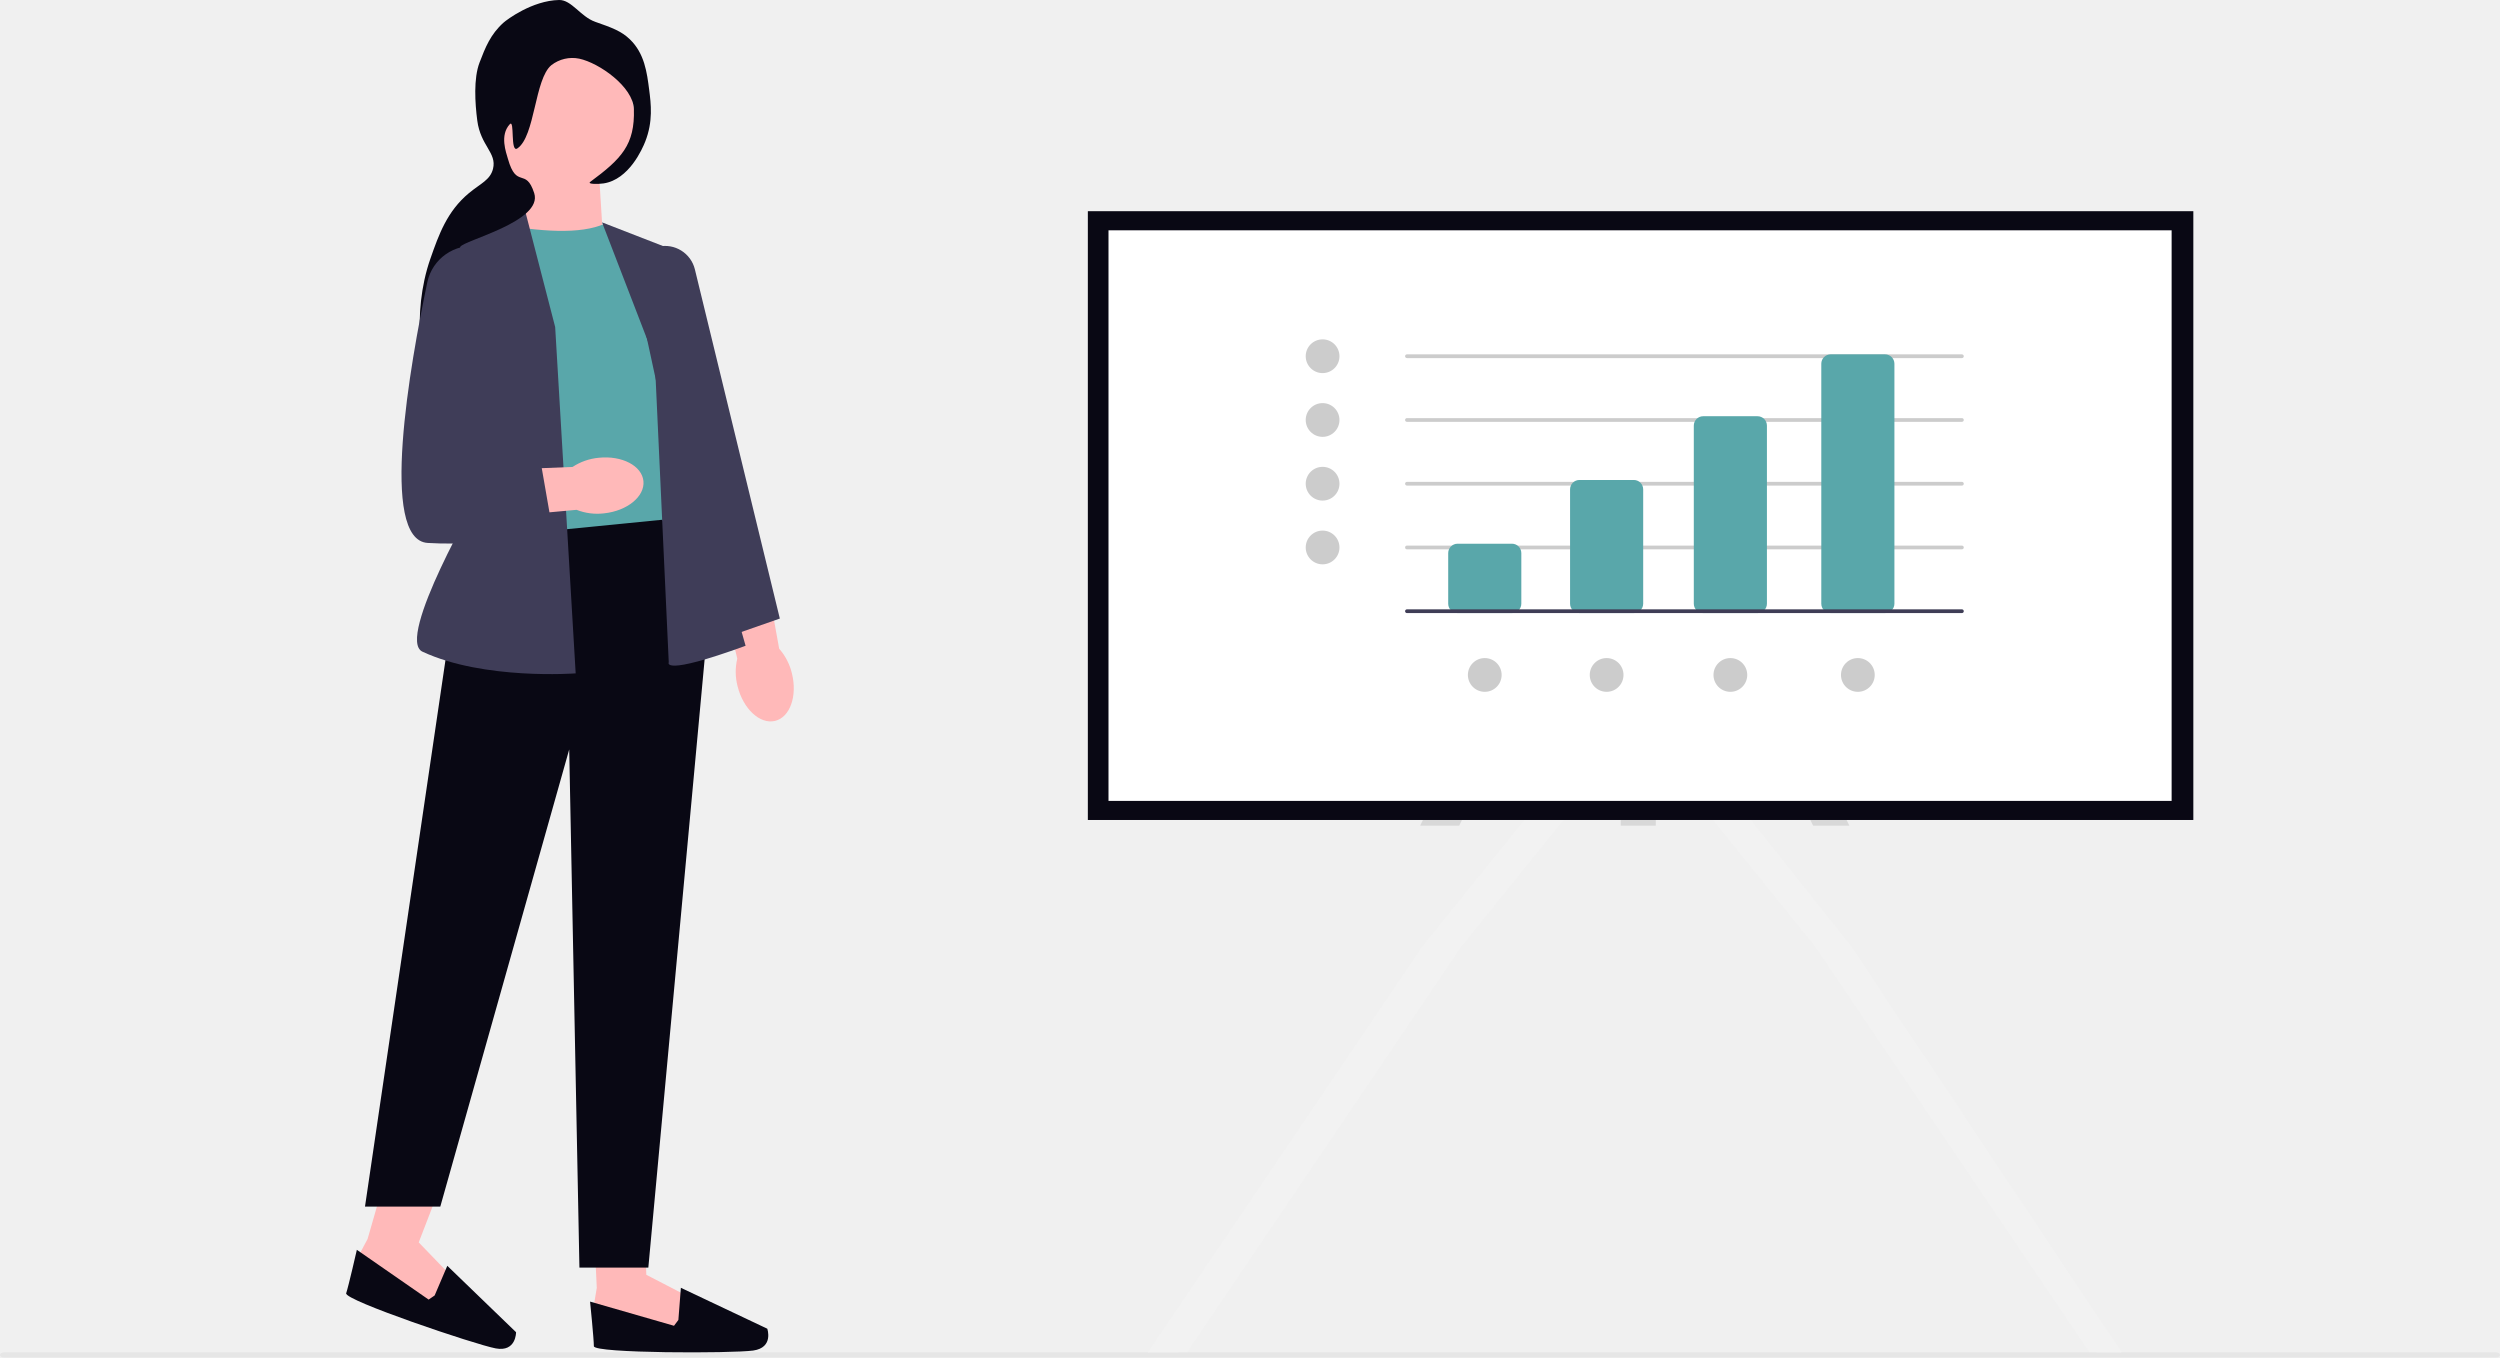
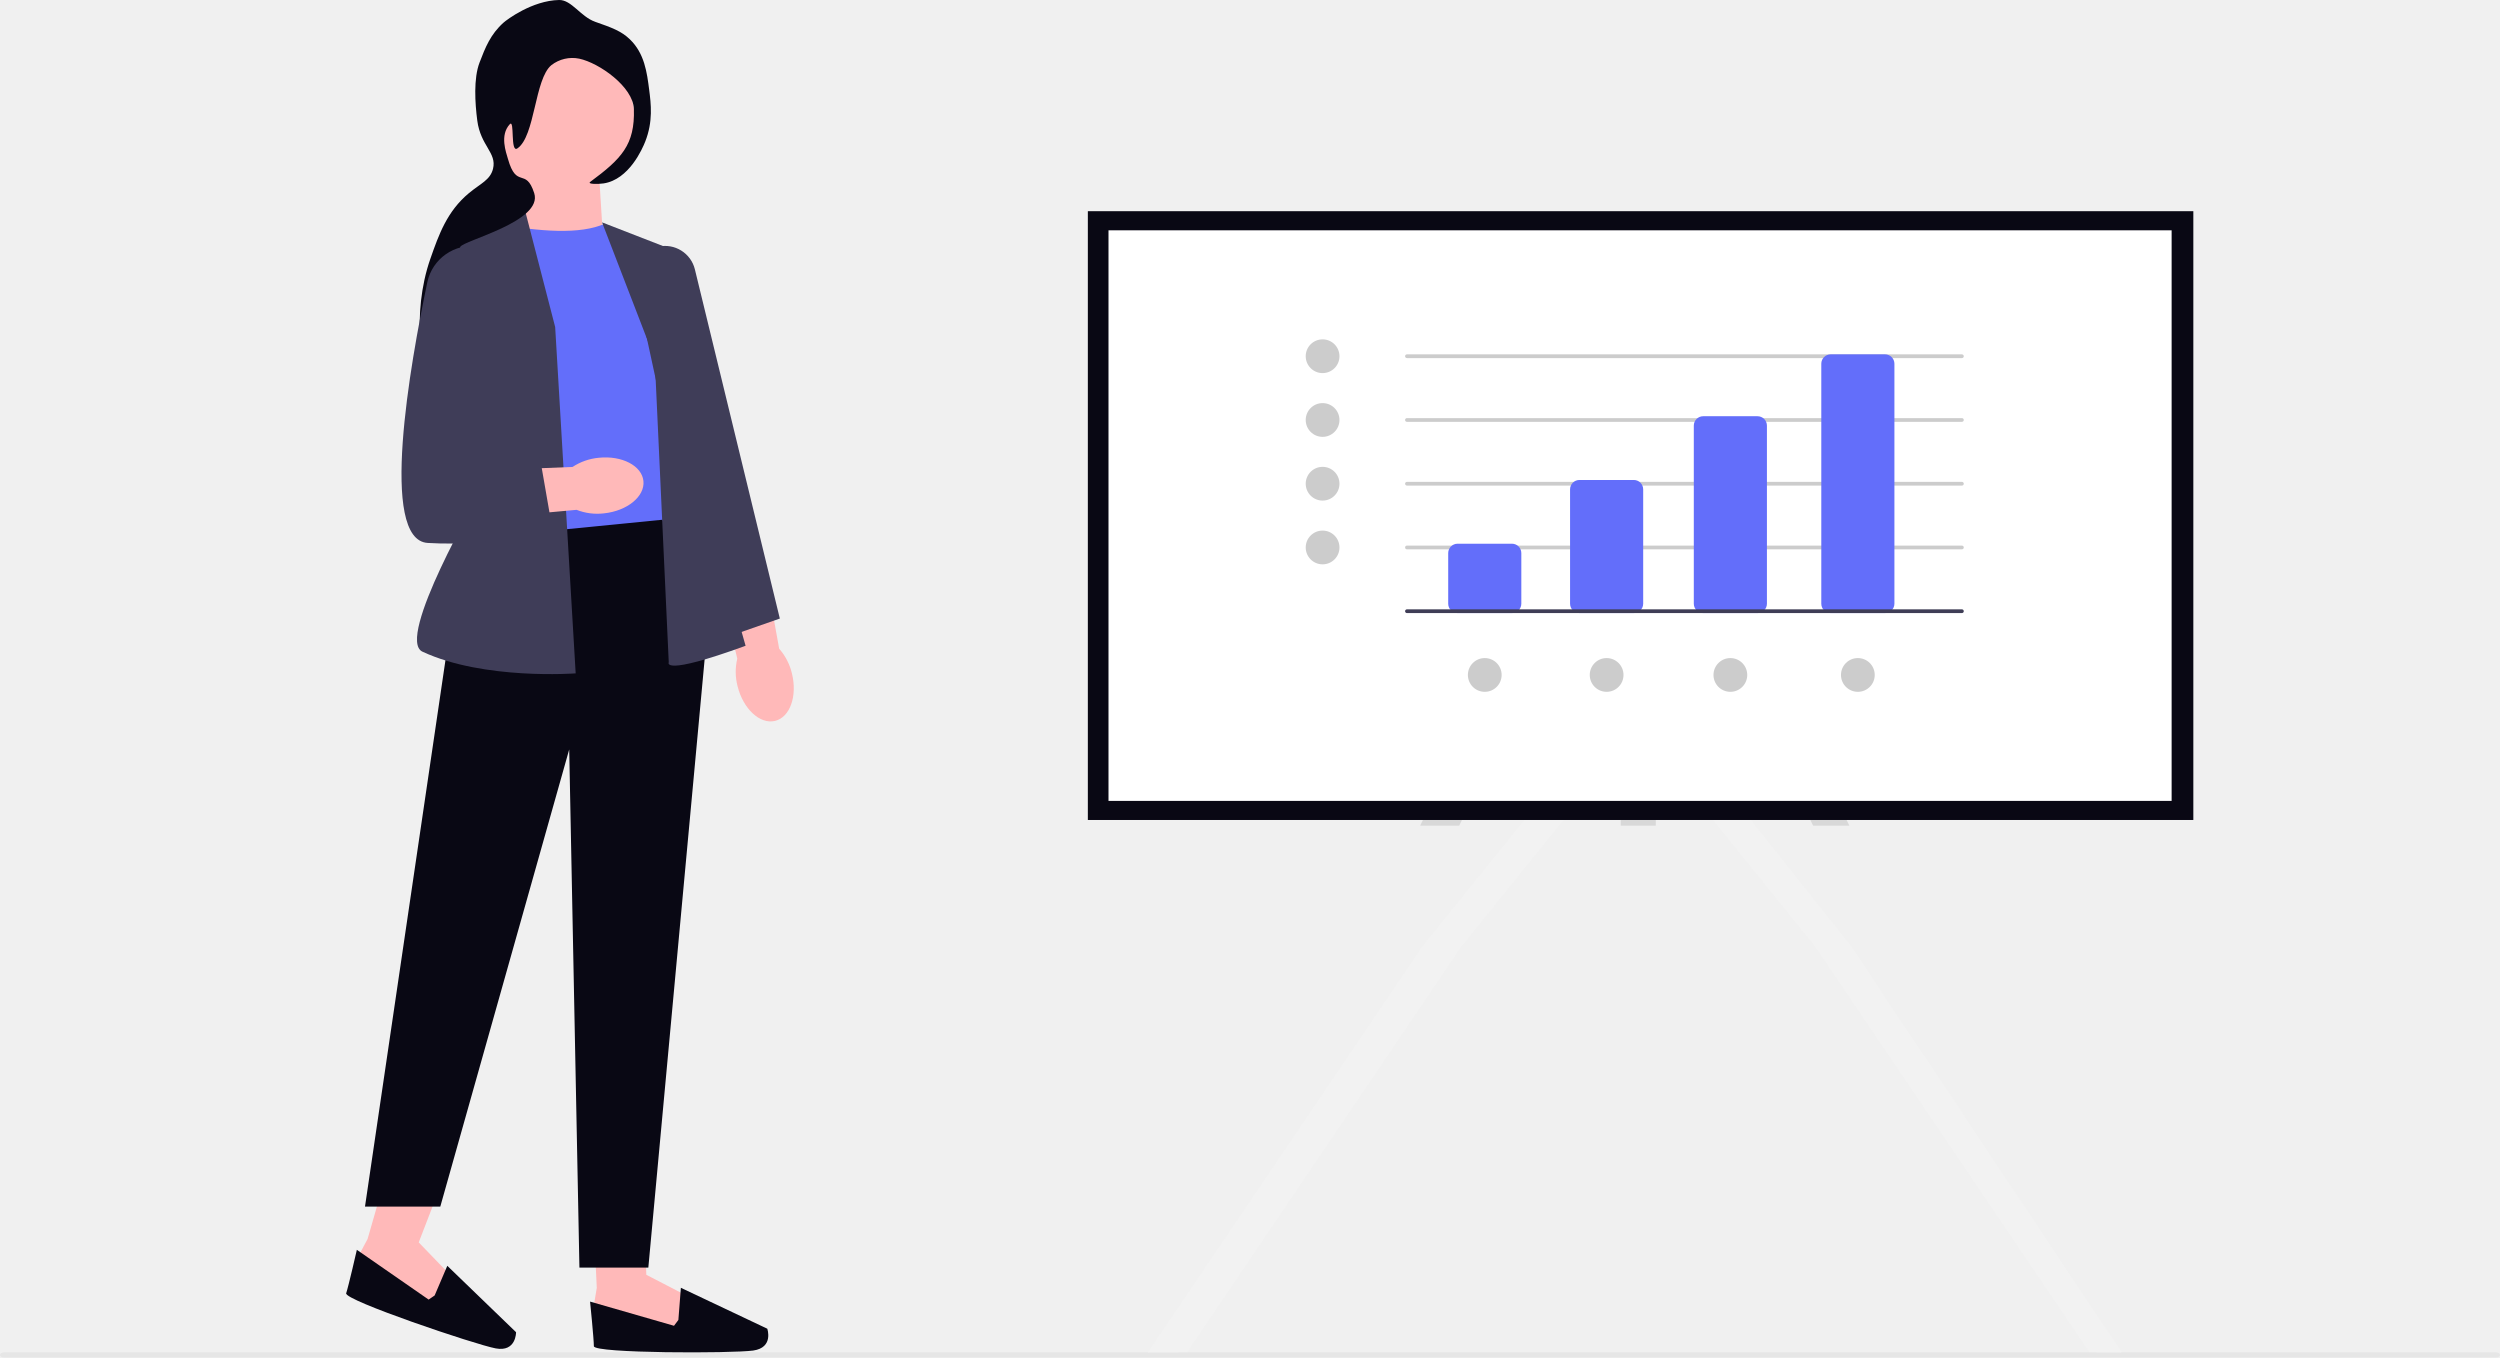
<svg xmlns="http://www.w3.org/2000/svg" width="871.279" height="473.11" viewBox="0 0 871.279 473.11" role="img" artist="Katerina Limpitsouni" source="https://undraw.co/">
  <g transform="translate(-381.391 -227.002)">
    <path d="M0,624.089c0,.5.631.9,1.417.9H869.862c.786,0,1.417-.4,1.417-.9s-.631-.9-1.417-.9H1.417C.631,623.193,0,623.592,0,624.089Z" transform="translate(381.391 75.127)" fill="#e6e6e6" />
    <g transform="translate(502.026 227.002)">
      <path d="M367.916,297.887c1.973,7.906-.666,15.324-5.894,16.569s-11.064-4.155-13.036-12.064a19.667,19.667,0,0,1-.109-9.625l-7.92-33.6,16.462-3.357,6.06,33.483a19.947,19.947,0,0,1,4.438,8.6Z" transform="translate(-212.563 -63.208)" fill="#ffb9b9" />
      <g transform="translate(85.013 426.822)">
        <path d="M285.094,566.9l1.014,22.024-1.016,6.094,3.555,7.11,27.932,3.047,1.524-13.2-14.728-7.618-.428-12.444Z" transform="translate(-283.773 -566.897)" fill="#ffb9b9" />
        <path d="M314.115,607.312l-1.524,2.031-29.252-8.43s1.32,13,1.32,15.54,48.246,2.539,55.506,1.524,4.929-7.618,4.929-7.618l-30.107-14.252-.872,11.2Z" transform="translate(-283.34 -574.115)" fill="#090814" />
      </g>
      <g transform="translate(0 410.61)">
        <path d="M185.486,545.365l-6.087,21.19L176.486,572l1.093,7.874L203.066,591.7l5.669-12.022L197.22,567.751l7.223-18.731Z" transform="translate(-171.924 -545.365)" fill="#ffb9b9" />
        <path d="M201.27,594.436l-2.094,1.437-25.016-17.348s-2.91,12.739-3.723,15.145,44.9,17.846,52.1,19.207,7.107-5.64,7.107-5.64L205.682,584.1l-4.412,10.336Z" transform="translate(-170.427 -553.559)" fill="#090814" />
      </g>
      <path d="M277.445,82.7l1.067,17.321-32.343,1.641,10.016-22.821Z" transform="translate(-189.142 -19.481)" fill="#ffb9b9" />
-       <path d="M276.864,103.531c-8.669,3.867-22.535,2.809-38.249,0L236.158,212.4s49.156,9.883,66.057-8.352l-8.9-88.952-16.456-11.564h0Z" transform="translate(-186.669 -25.582)" fill="#59A7AA" />
+       <path d="M276.864,103.531c-8.669,3.867-22.535,2.809-38.249,0L236.158,212.4s49.156,9.883,66.057-8.352l-8.9-88.952-16.456-11.564h0Z" transform="translate(-186.669 -25.582)" fill="#636efa" />
      <path d="M282.792,240.579l-69.4,6.859L179.15,479.971H205.39l44.934-159.335,3.558,180.573H277.9l20.459-221.046Z" transform="translate(-172.582 -59.445)" fill="#090814" />
      <path d="M240.341,94.671l-23.316,13.8A22.45,22.45,0,0,0,206.913,134.1l18.02,61.548s-29.344,50.413-19.809,54.86c21.427,9.994,53.4,7.561,53.4,7.561l-7.146-120.7-11.038-42.7h0Z" transform="translate(-178.529 -23.392)" fill="#3f3d58" />
      <path d="M288.877,102.924l26.364,10.242,6.227,76.054,17.438,61.269c-29.535,10.781-26.777,5.757-26.777,5.757l-4.892-105.72-18.359-47.6h0Z" transform="translate(-199.695 -25.431)" fill="#3f3d58" />
      <path d="M331.074,251.891l-.09-.416L304.035,126.83a10.717,10.717,0,0,1,20.888-4.8l29.6,121.675-23.45,8.185Z" transform="translate(-203.378 -28.13)" fill="#3f3d58" />
      <circle cx="26.24" cy="26.24" r="26.24" transform="translate(48.029 15.341)" fill="#ffb9b9" />
      <path d="M265.593,7.584c5.78,2.031,9.087,3.194,12.117,6.112,5.117,4.93,5.962,11.518,6.746,17.64.614,4.789,1.408,10.981-1.4,18.055-.957,2.414-5.6,13.17-14.485,14.529-1.745.267-5.842.337-4.661-.535,10.929-8.068,15.593-12.939,15.211-25.374-.238-7.727-12.044-16.069-19.054-17.568a11.939,11.939,0,0,0-9.7,2.26c-5.892,4.837-5.641,24.839-11.854,29.02-2.555,1.72-.853-10.385-2.653-8.422-3.552,3.873-1.274,9.8-.635,12.063,3.028,10.715,6.2,2.791,9.154,11.941,3.193,9.878-24.811,16.529-25.764,18.735-1.658,3.837,22.023,22.042,15.523,25.2-8.25,4.009-14.754-1.212-18.589,3.264-2.144,2.5-.984,5.152-4.857,12.935-1.264,2.541-1.9,3.811-2.456,3.766-2.648-.213-6.936-21.411,0-41.152,2.91-8.285,5.761-16.4,13.4-22.749,4.041-3.356,7.429-4.563,8.394-8.482,1.378-5.6-4.344-7.988-5.491-16.821-.784-6.041-1.335-14.681.8-20.219,2.014-5.23,3.763-9.769,8.339-13.885,1.1-.989,9.972-7.709,19.38-7.9,4.331-.087,7.514,5.818,12.535,7.583h0Z" transform="translate(-178.84 0)" fill="#090814" />
      <path d="M273.188,211.855c8.1-.853,15.082,2.794,15.587,8.145s-5.655,10.377-13.762,11.229A19.667,19.667,0,0,1,265.467,230l-34.378,3.163-1.032-16.769,34-1.338a19.946,19.946,0,0,1,9.131-3.2Z" transform="translate(-185.161 -52.317)" fill="#ffb9b9" />
      <path d="M222.9,114h0a15.969,15.969,0,0,0-17.859,12.523c-6.034,28.691-16.863,89.808.145,90.828,22.238,1.334,43.586-4,43.586-4l-5.337-30.688-17.346-1.779,10.2-47.724A15.974,15.974,0,0,0,222.9,114Z" transform="translate(-176.758 -28.13)" fill="#3f3d58" />
    </g>
    <path d="M358.106,306.427l-.828,1.032-5.368,6.659-56.31,69.8L200.048,525.256l-13.658.064,95.6-141.4,65.149-80.768,4.766,1.423,5.368,1.6Z" transform="translate(595.05 173)" fill="#f2f2f2" />
    <path d="M581.557,525.32l-11.241-.064L474.757,383.918,419.93,315.949l-6.844-8.49-.836-1.032.836-.25,6.844-2.045,3.29-.982,64.17,80.768Z" transform="translate(539.242 173)" fill="#f2f2f2" />
    <path d="M462.958,426.621H450.324L395.5,314.031v112.59H383.285V311l-56.31,115.624H313.37l65.149-133.792,4.766,2.357V261.38H395.5v33.075l3.29-1.626Z" transform="translate(562.956 88.138)" opacity="0.1" />
    <rect width="385.276" height="212.17" transform="translate(760.518 300.606)" fill="#090814" />
    <rect width="370.511" height="198.859" transform="translate(767.716 307.268)" fill="#fff" />
    <circle cx="5.881" cy="5.881" r="5.881" transform="translate(836.448 345.272)" fill="#ccc" />
    <circle cx="5.881" cy="5.881" r="5.881" transform="translate(836.448 367.489)" fill="#ccc" />
    <circle cx="5.881" cy="5.881" r="5.881" transform="translate(836.448 389.702)" fill="#ccc" />
    <circle cx="5.881" cy="5.881" r="5.881" transform="translate(836.448 411.919)" fill="#ccc" />
    <circle cx="5.881" cy="5.881" r="5.881" transform="translate(935.438 456.349)" fill="#ccc" />
    <circle cx="5.881" cy="5.881" r="5.881" transform="translate(892.967 456.349)" fill="#ccc" />
    <circle cx="5.881" cy="5.881" r="5.881" transform="translate(1022.994 456.349)" fill="#ccc" />
    <circle cx="5.881" cy="5.881" r="5.881" transform="translate(978.562 456.349)" fill="#ccc" />
    <path d="M517.271,257.807H323.864a.653.653,0,0,1,0-1.307H517.271a.653.653,0,0,1,0,1.307Z" transform="translate(547.867 93.998)" fill="#ccc" />
    <path d="M517.271,291.807H323.864a.653.653,0,0,1,0-1.307H517.271a.653.653,0,0,1,0,1.307Z" transform="translate(547.867 82.215)" fill="#ccc" />
    <path d="M517.271,325.807H323.864a.653.653,0,0,1,0-1.307H517.271a.653.653,0,0,1,0,1.307Z" transform="translate(547.867 70.432)" fill="#ccc" />
    <path d="M517.271,359.807H323.864a.653.653,0,0,1,0-1.307H517.271a.653.653,0,0,1,0,1.307Z" transform="translate(547.867 58.645)" fill="#ccc" />
-     <path d="M368.427,381.676H349.478a3.271,3.271,0,0,1-3.267-3.267V360.767a3.271,3.271,0,0,1,3.267-3.267h18.949a3.271,3.271,0,0,1,3.267,3.267v17.642a3.271,3.271,0,0,1-3.267,3.267Z" transform="translate(539.896 58.992)" fill="#59A7AA" />
-     <path d="M433.427,369.891H414.478a3.271,3.271,0,0,1-3.267-3.267V326.767a3.271,3.271,0,0,1,3.267-3.267h18.949a3.271,3.271,0,0,1,3.267,3.267v39.857A3.271,3.271,0,0,1,433.427,369.891Z" transform="translate(517.367 70.776)" fill="#59A7AA" />
-     <path d="M499.426,358.107H480.478a3.271,3.271,0,0,1-3.267-3.267V292.767a3.271,3.271,0,0,1,3.267-3.267h18.949a3.271,3.271,0,0,1,3.267,3.267V354.84a3.271,3.271,0,0,1-3.267,3.267Z" transform="translate(494.491 82.562)" fill="#59A7AA" />
-     <path d="M567.426,346.669H548.478a3.271,3.271,0,0,1-3.267-3.267V259.767a3.271,3.271,0,0,1,3.267-3.267h18.949a3.271,3.271,0,0,1,3.267,3.267V343.4a3.271,3.271,0,0,1-3.267,3.267Z" transform="translate(470.922 93.998)" fill="#59A7AA" />
+     <path d="M368.427,381.676H349.478a3.271,3.271,0,0,1-3.267-3.267V360.767a3.271,3.271,0,0,1,3.267-3.267h18.949a3.271,3.271,0,0,1,3.267,3.267v17.642a3.271,3.271,0,0,1-3.267,3.267Z" transform="translate(539.896 58.992)" fill="#636efa" />
+     <path d="M433.427,369.891H414.478a3.271,3.271,0,0,1-3.267-3.267V326.767a3.271,3.271,0,0,1,3.267-3.267h18.949a3.271,3.271,0,0,1,3.267,3.267v39.857A3.271,3.271,0,0,1,433.427,369.891Z" transform="translate(517.367 70.776)" fill="#636efa" />
+     <path d="M499.426,358.107H480.478a3.271,3.271,0,0,1-3.267-3.267V292.767a3.271,3.271,0,0,1,3.267-3.267h18.949a3.271,3.271,0,0,1,3.267,3.267V354.84a3.271,3.271,0,0,1-3.267,3.267Z" transform="translate(494.491 82.562)" fill="#636efa" />
+     <path d="M567.426,346.669H548.478a3.271,3.271,0,0,1-3.267-3.267V259.767a3.271,3.271,0,0,1,3.267-3.267h18.949a3.271,3.271,0,0,1,3.267,3.267V343.4a3.271,3.271,0,0,1-3.267,3.267Z" transform="translate(470.922 93.998)" fill="#636efa" />
    <path d="M517.271,393.807H323.864a.653.653,0,0,1,0-1.307H517.271a.653.653,0,0,1,0,1.307Z" transform="translate(547.867 46.862)" fill="#3f3d56" />
  </g>
</svg>
